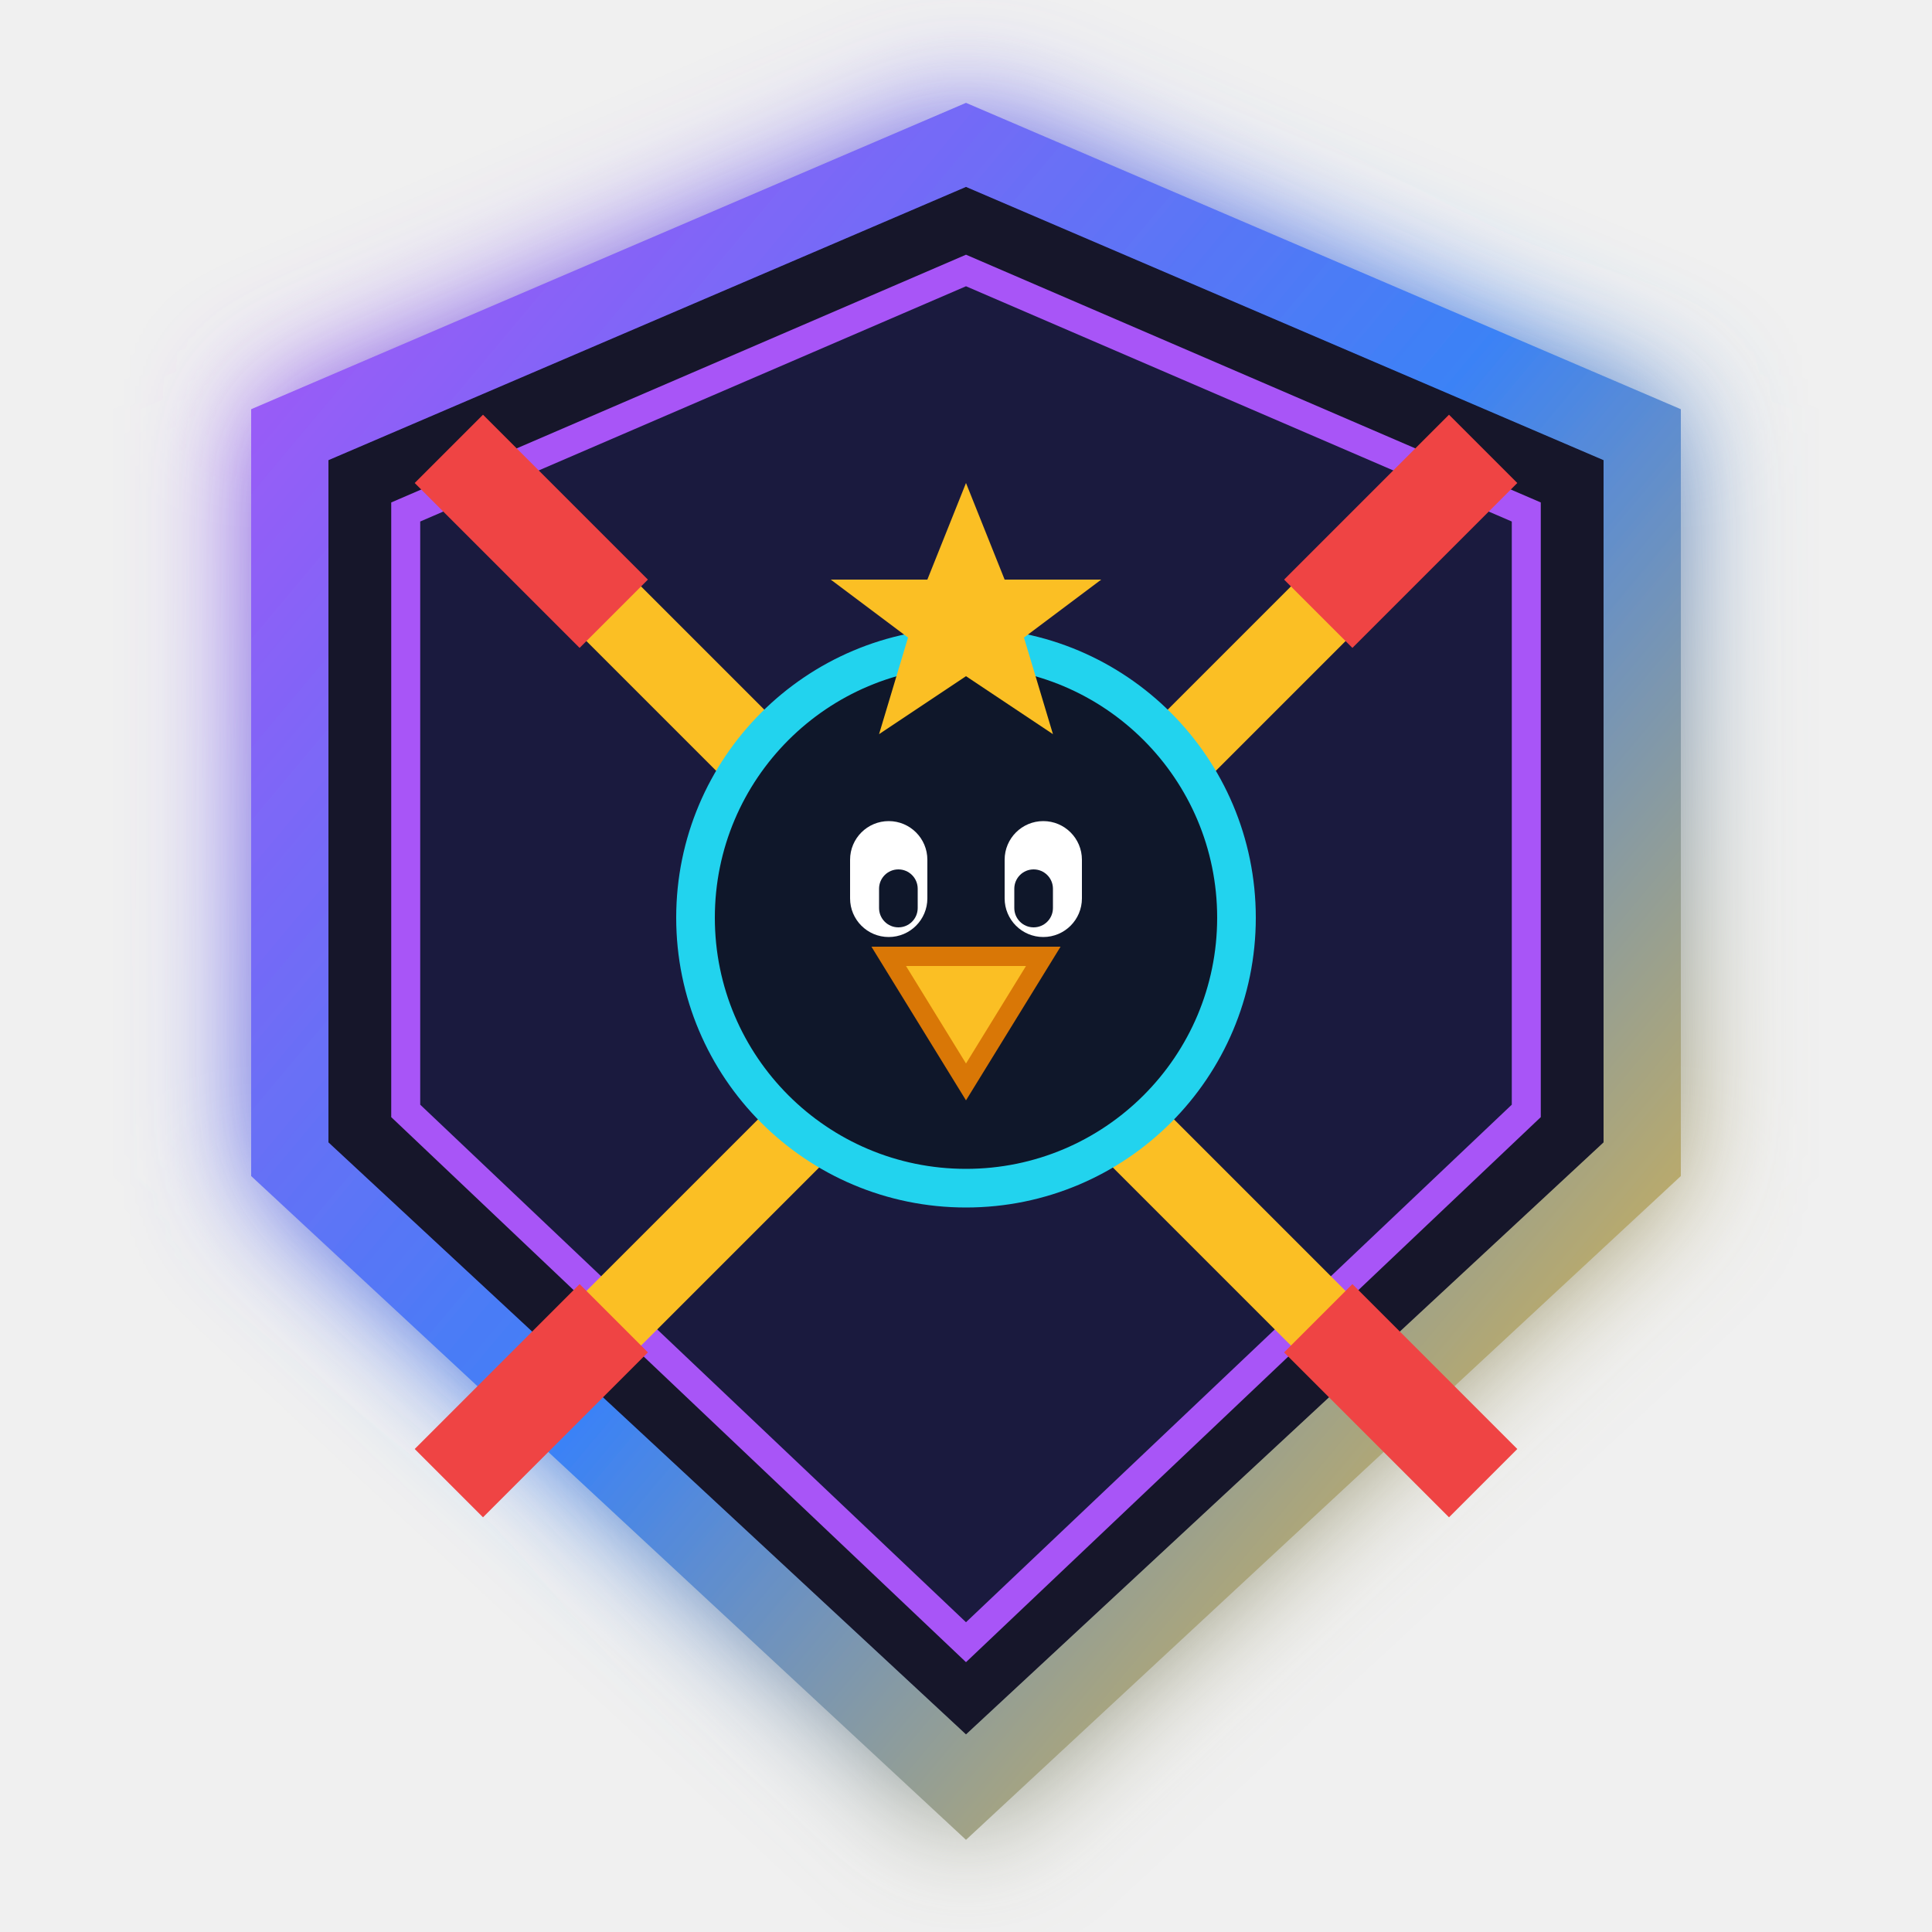
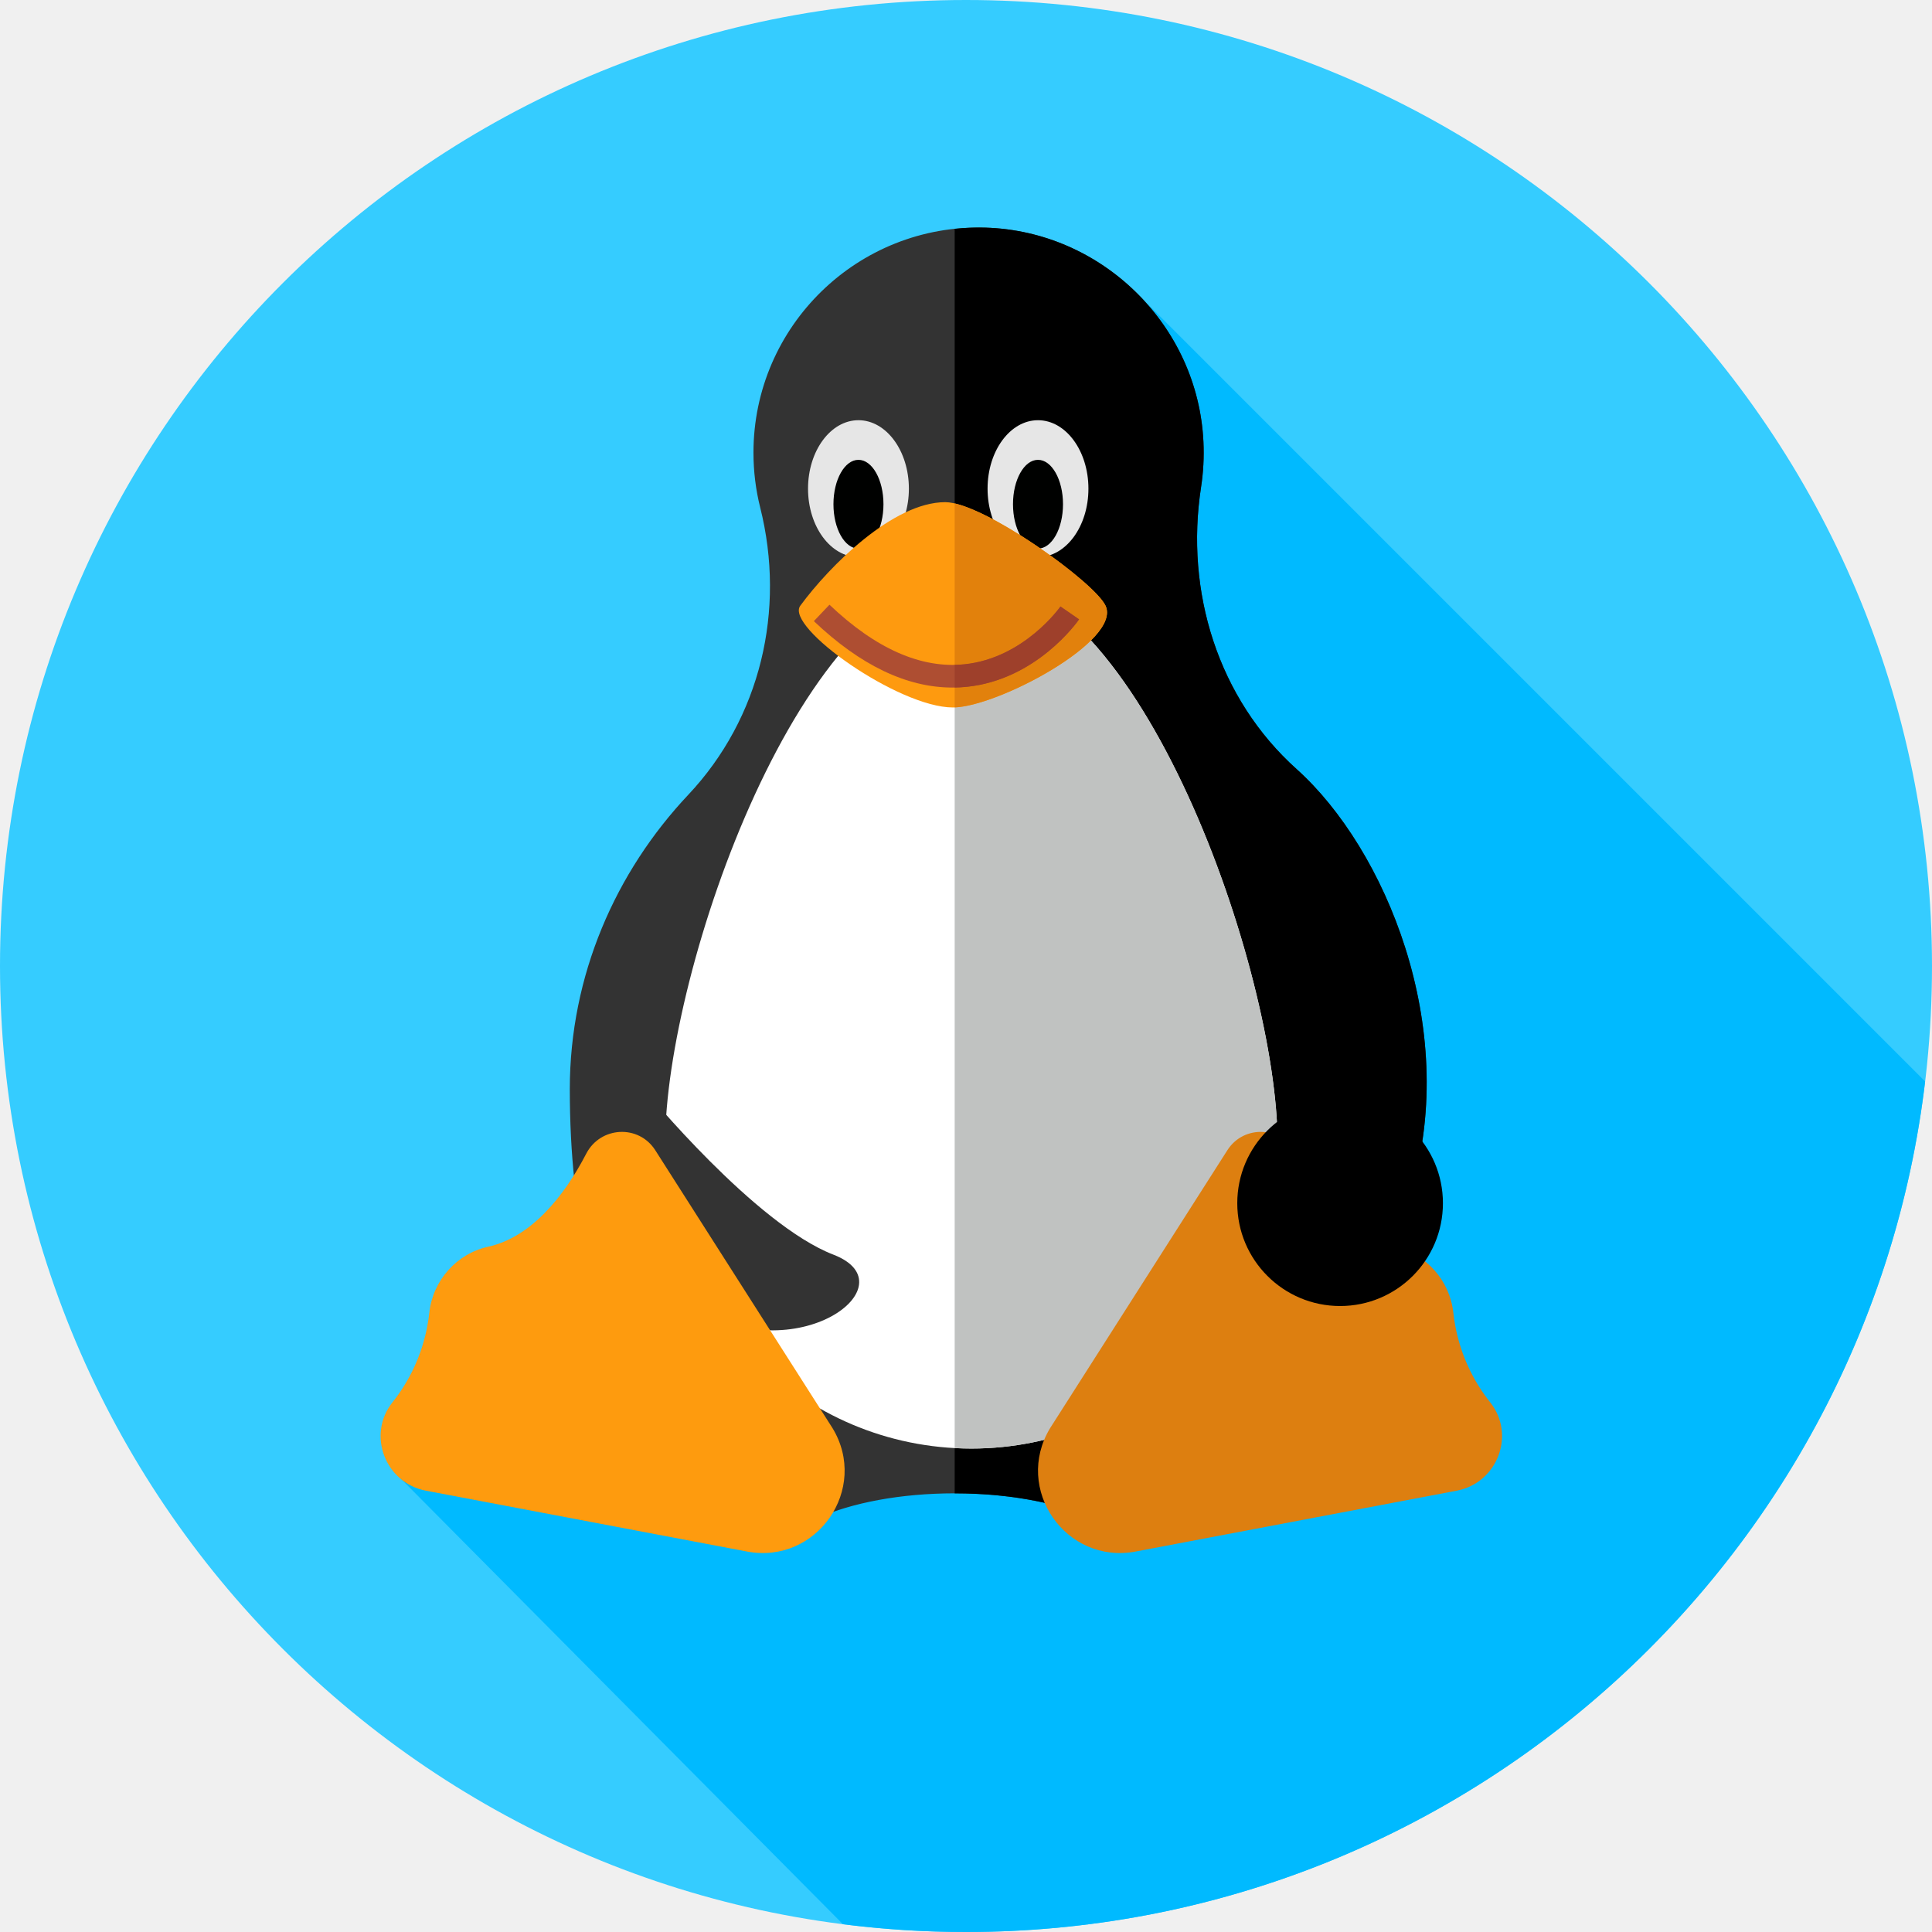
- <svg xmlns="http://www.w3.org/2000/svg" viewBox="0 0 200 200" width="100%" height="100%">
-   <defs>
-     <linearGradient id="logoGrad" x1="0%" y1="0%" x2="100%" y2="100%">
-       <stop offset="0%" stop-color="#a855f7" />
-       <stop offset="50%" stop-color="#3b82f6" />
-       <stop offset="100%" stop-color="#fbbf24" />
-     </linearGradient>
-     <filter id="glow" x="-20%" y="-20%" width="140%" height="140%">
-       <feGaussianBlur stdDeviation="6" result="blur" />
-       <feComposite in="SourceGraphic" in2="blur" operator="over" />
-     </filter>
-   </defs>
-   <polygon points="100,15 170,45 170,120 100,185 30,120 30,45" fill="#12122a" stroke="url(#logoGrad)" stroke-width="8" filter="url(#glow)" />
-   <polygon points="100,28 158,53 158,115 100,170 42,115 42,53" fill="#1a1a3e" stroke="#a855f7" stroke-width="3" />
-   <path d="M 60,60 L 140,140 M 140,60 L 60,140" stroke="#fbbf24" stroke-width="8" stroke-linecap="square" />
-   <path d="M 50,50 L 60,60 M 150,50 L 140,60 M 50,150 L 60,140 M 150,150 L 140,140" stroke="#ef4444" stroke-width="10" stroke-linecap="square" />
-   <circle cx="100" cy="95" r="28" fill="#0f172a" stroke="#22d3ee" stroke-width="4" />
-   <rect x="88" y="85" width="8" height="12" rx="4" fill="#ffffff" />
-   <rect x="104" y="85" width="8" height="12" rx="4" fill="#ffffff" />
-   <rect x="91" y="90" width="4" height="6" rx="2" fill="#0f172a" />
-   <rect x="105" y="90" width="4" height="6" rx="2" fill="#0f172a" />
-   <polygon points="92,99 108,99 100,112" fill="#fbbf24" stroke="#d97706" stroke-width="2" />
-   <polygon points="100,50 104,60 114,60 106,66 109,76 100,70 91,76 94,66 86,60 96,60" fill="#fbbf24" />
+ <svg xmlns="http://www.w3.org/2000/svg" version="1.1" id="Capa_1" x="0px" y="0px" viewBox="0 0 512 512" style="enable-background:new 0 0 512 512;" xml:space="preserve">
+   <circle style="fill:#35CCFF;" cx="256" cy="256" r="256" />
+   <path style="fill:#00BAFF;" d="M302.035,78.453L103.938,389.559l119.456,120.384C234.071,511.3,244.954,512,256,512  c131.031,0,239.052-98.448,254.173-225.408L302.035,78.453z" />
+   <path style="fill:#333333;" d="M343.63,203.832c-20.848-18.711-29.607-47.033-25.339-74.719c0.601-3.896,0.824-7.917,0.632-12.024  c-1.446-30.892-26.905-55.87-57.819-56.766c-33.757-0.978-61.429,26.095-61.429,59.632c0,5.028,0.622,9.911,1.793,14.575  c6.805,27.099,0.09,55.757-19.069,76.094c-19.231,20.414-31.396,47.828-31.396,78.024c0,69.544,27.064,103.059,65.787,113.618  c8.909-3.999,21.829-6.516,36.209-6.516c13.678,0,26.03,2.278,34.871,5.942c47.78-9.578,70.446-32.849,86.26-86.578  C386.761,272.2,367.179,224.966,343.63,203.832z" />
+   <path d="M343.63,203.832c-20.848-18.711-29.607-47.033-25.339-74.719c0.601-3.896,0.824-7.917,0.632-12.024  c-1.446-30.892-26.905-55.87-57.819-56.766c-2.747-0.08-5.449,0.045-8.104,0.326V395.75c15.921,0,30.055,3.083,38.933,7.85  c45.206-7.048,66.827-36.262,82.197-88.486C386.761,272.2,367.179,224.966,343.63,203.832z" />
+   <path style="fill:#FFFFFF;" d="M176.289,302.745c0-45.34,36.325-150.337,81.134-150.337s81.134,105.528,81.134,150.337  s-36.325,81.134-81.134,81.134S176.289,347.554,176.289,302.745z" />
+   <path style="fill:#C0C2C1;" d="M257.424,152.408c-1.484,0-2.959,0.123-4.424,0.347v230.999c1.465,0.079,2.939,0.125,4.424,0.125  c44.809,0,81.134-36.325,81.134-81.134S302.233,152.408,257.424,152.408z" />
+   <ellipse style="fill:#E6E6E6;" cx="227.5" cy="129.5" rx="13.363" ry="18.14" />
+   <ellipse style="fill:#000100;" cx="227.5" cy="133.62" rx="6.627" ry="11.759" />
+   <ellipse style="fill:#E6E6E6;" cx="275.08" cy="129.5" rx="13.363" ry="18.14" />
+   <ellipse style="fill:#000100;" cx="275.08" cy="133.62" rx="6.627" ry="11.759" />
+   <path style="fill:#FE9A0F;" d="M292.98,160.521c4.364,9.307-28.874,26.965-40.448,26.965c-14.437,0-44.586-21.338-40.448-26.965  c7.721-10.5,24.579-27.442,38.419-27.442C260.474,133.079,290.014,154.197,292.98,160.521z" />
+   <path style="fill:#E2810C;" d="M292.979,160.521c-2.749-5.861-28.312-24.418-39.979-27.105v54.049  C264.962,187.025,297.288,169.709,292.979,160.521z" />
+   <path style="fill:#DD7F10;" d="M343.568,305.75c5.898,11.393,14.67,22.153,25.984,24.644c8.344,1.837,14.655,8.937,15.586,17.43  c0.129,1.179,0.304,2.361,0.527,3.546c1.441,7.679,4.702,14.555,9.252,20.267c6.831,8.576,1.907,21.367-8.865,23.408l-85.065,16.121  c-18.529,3.512-32.467-16.577-22.691-32.704l46.968-73.639C329.66,297.929,339.81,298.488,343.568,305.75z" />
+   <path style="fill:#AE4E32;" d="M252.394,182.211c-12.088,0-24.417-5.908-36.711-17.607l4.136-4.347  c12.257,11.662,24.291,16.972,35.759,15.79c15.831-1.635,25.361-15.185,25.455-15.321l4.938,3.41  c-0.45,0.651-11.226,15.964-29.776,17.879C254.93,182.146,253.662,182.211,252.394,182.211z" />
+   <path style="fill:#9E402B;" d="M255.577,176.047c-0.855,0.088-1.715,0.128-2.577,0.144v6.004c1.066-0.018,2.131-0.07,3.192-0.18  c18.551-1.915,29.326-17.229,29.776-17.879l-4.938-3.41C280.938,160.862,271.407,174.412,255.577,176.047z" />
+   <circle cx="355.14" cy="318.86" r="27.25" />
+   <path style="fill:#333333;" d="M171,289c0,0,29.119,35.5,49.869,43.5S211,363.727,183,346.113C155,328.5,171,289,171,289z" />
+   <path style="fill:#FE9B0E;" d="M155.35,305.75c-5.898,11.393-14.67,22.153-25.984,24.644c-8.344,1.837-14.655,8.937-15.586,17.43  c-0.129,1.179-0.304,2.361-0.526,3.546c-1.441,7.679-4.702,14.555-9.252,20.267c-6.831,8.576-1.907,21.367,8.865,23.408  l85.065,16.121c18.529,3.512,32.467-16.577,22.691-32.704l-46.968-73.639C169.258,297.929,159.108,298.488,155.35,305.75z" />
+   <g>
+ </g>
+   <g>
+ </g>
+   <g>
+ </g>
+   <g>
+ </g>
+   <g>
+ </g>
+   <g>
+ </g>
+   <g>
+ </g>
+   <g>
+ </g>
+   <g>
+ </g>
+   <g>
+ </g>
+   <g>
+ </g>
+   <g>
+ </g>
+   <g>
+ </g>
+   <g>
+ </g>
+   <g>
+ </g>
</svg>
